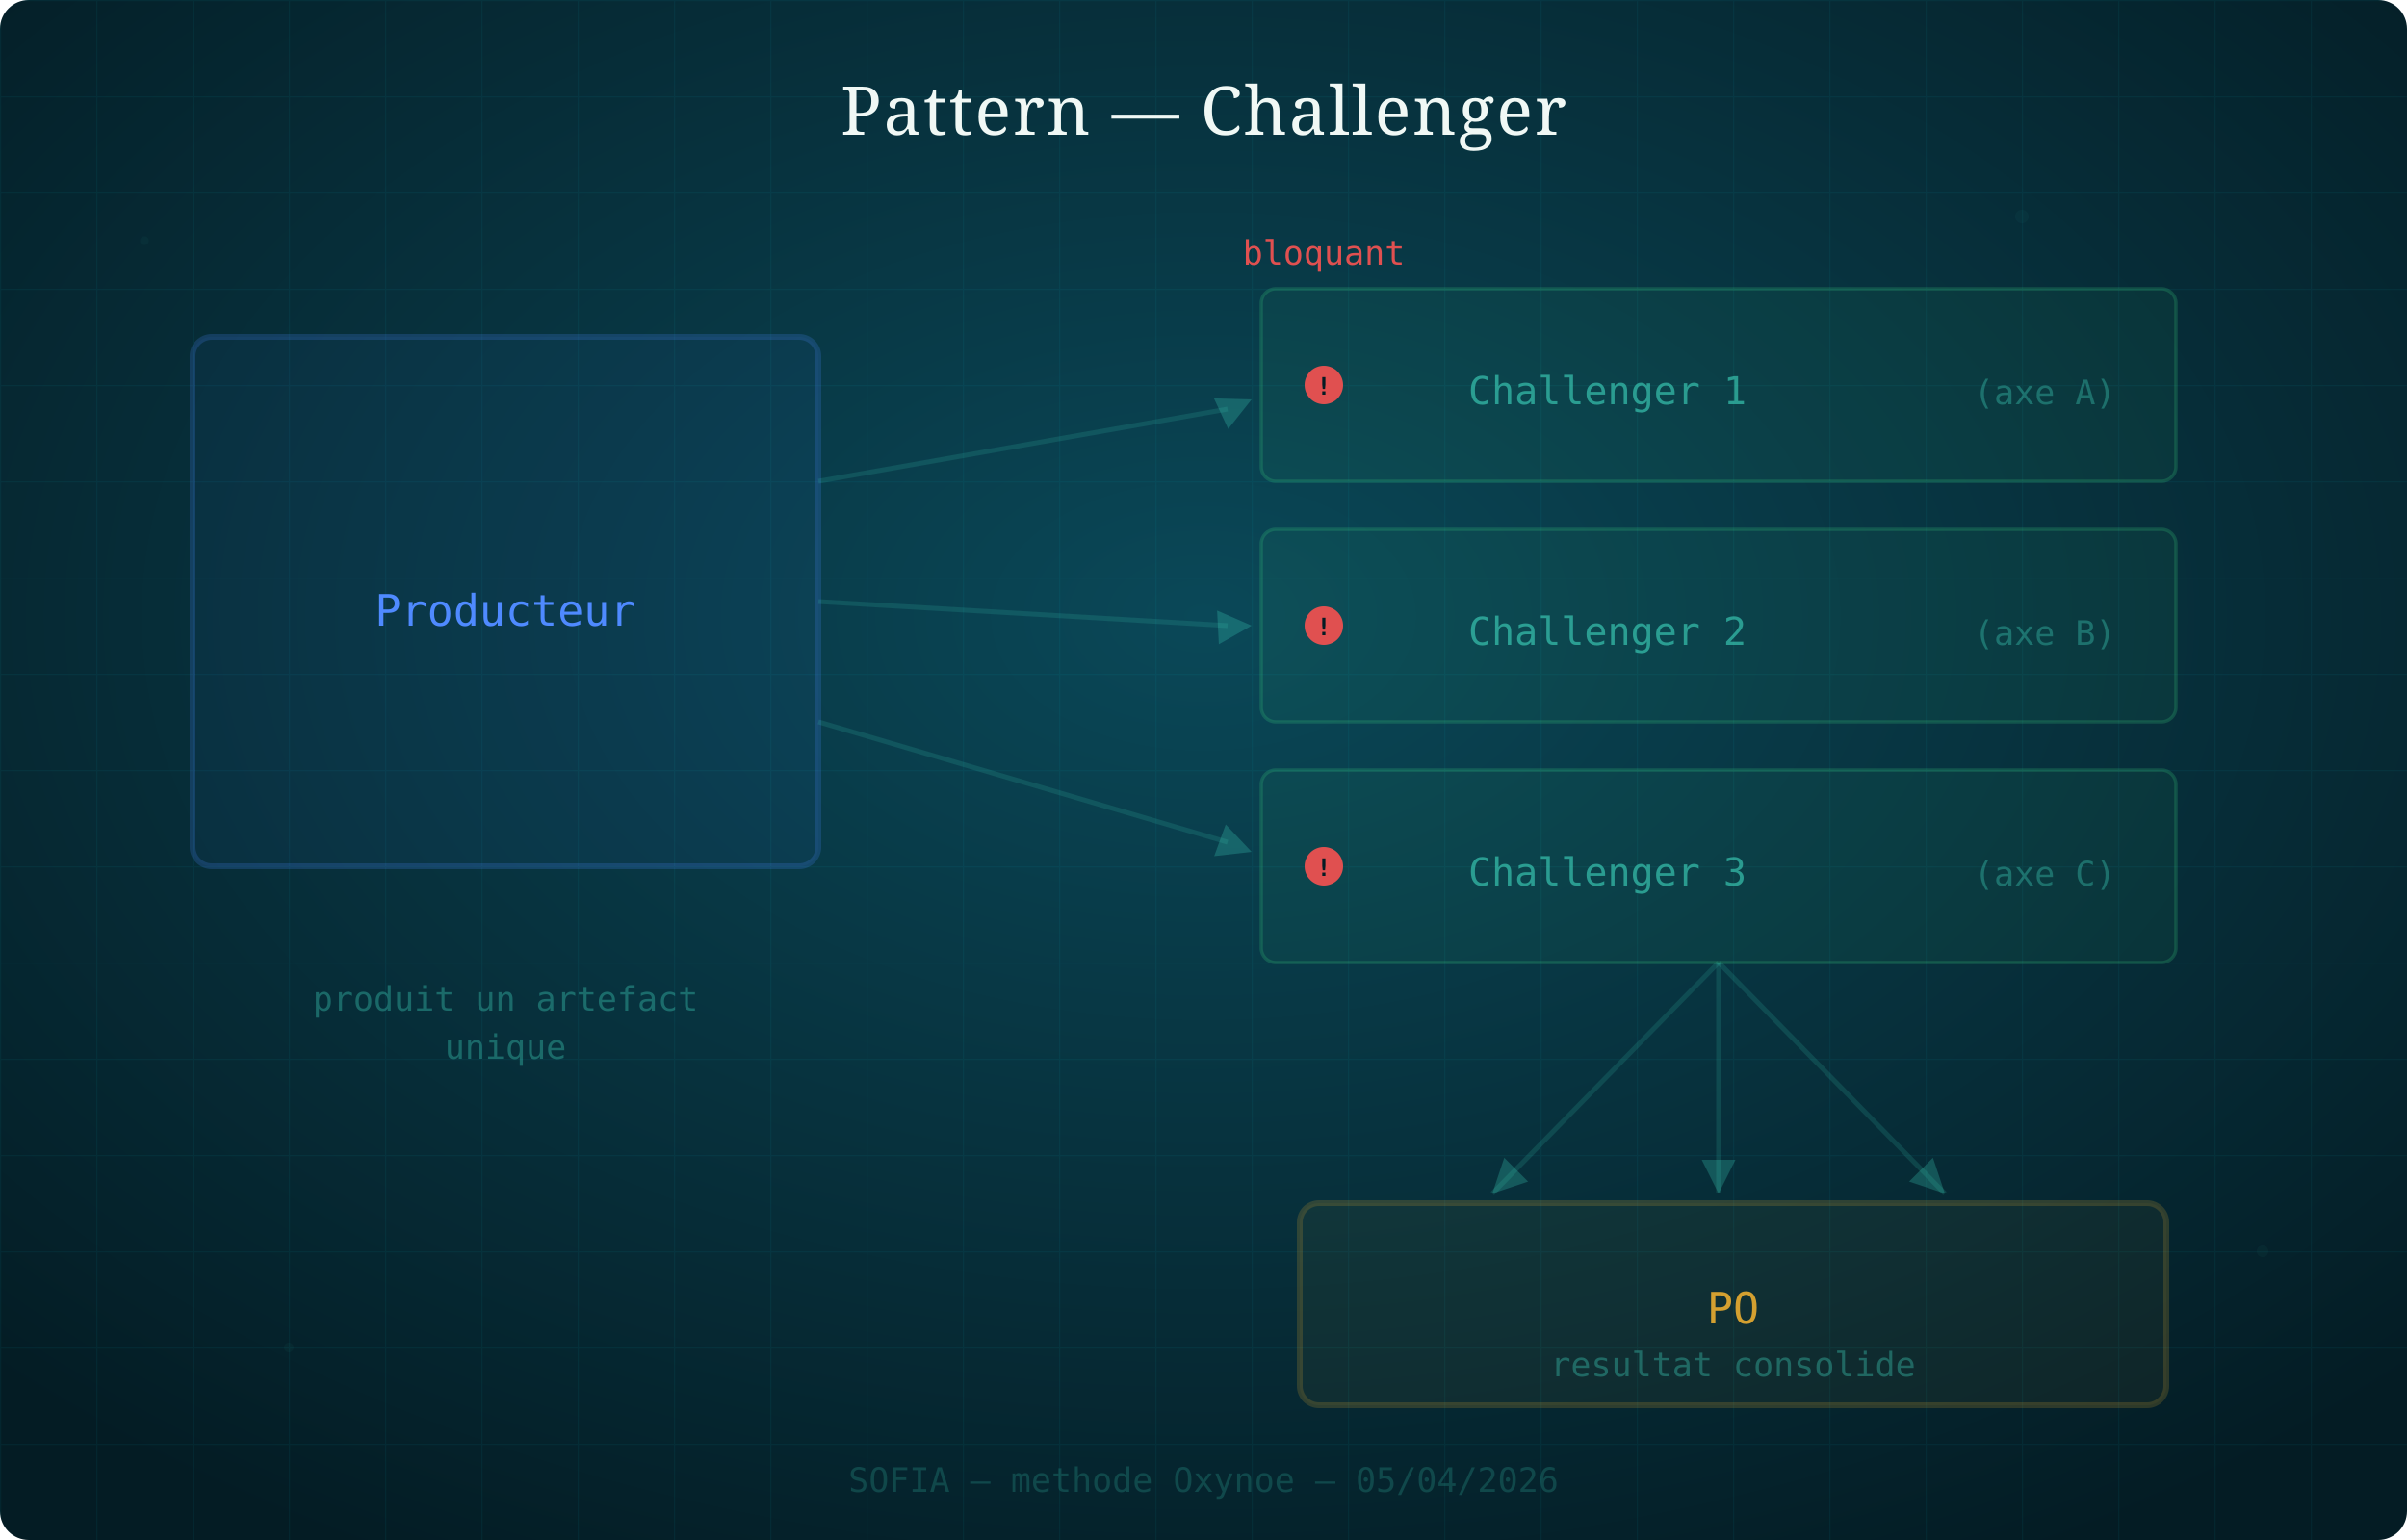
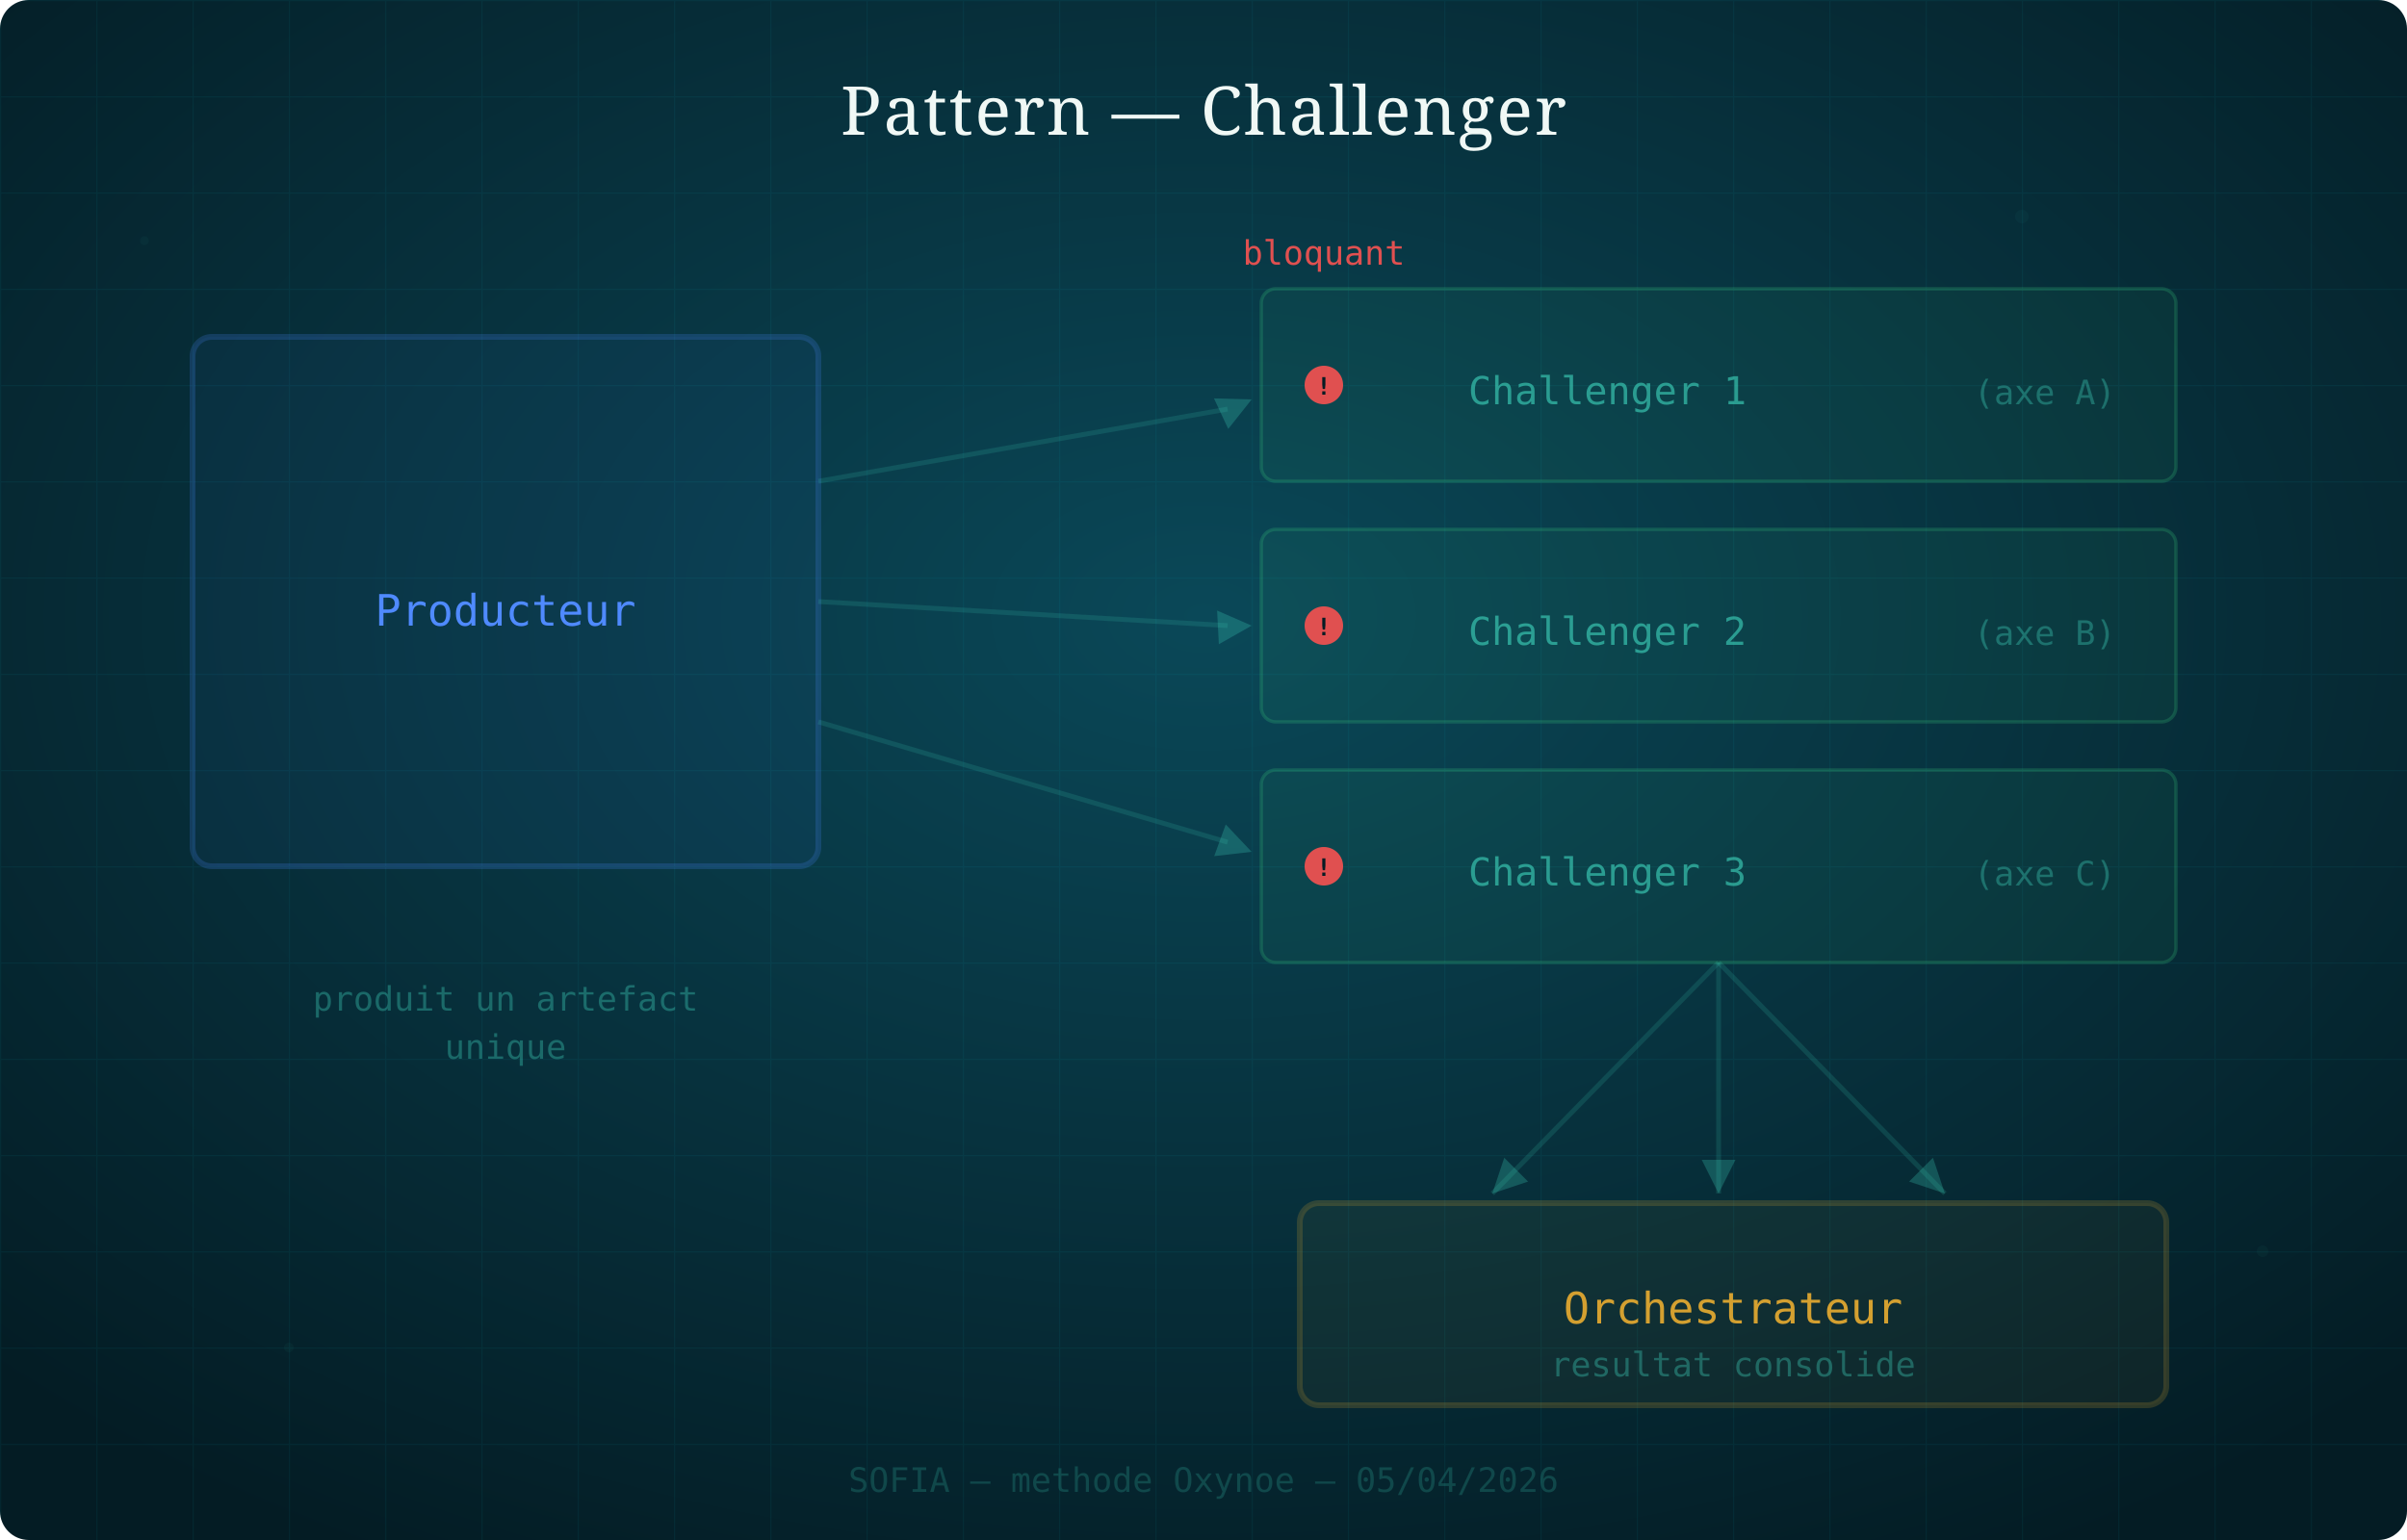
<svg xmlns="http://www.w3.org/2000/svg" viewBox="0 0 500 320" font-family="IBM Plex Mono,monospace">
  <defs>
    <radialGradient id="bg-grad" cx="50%" cy="40%" r="70%">
      <stop offset="0%" stop-color="#0a4858" />
      <stop offset="100%" stop-color="#041c24" />
    </radialGradient>
    <pattern id="grid" width="20" height="20" patternUnits="userSpaceOnUse">
      <path d="M 20 0 L 0 0 0 20" fill="none" stroke="rgba(0,200,220,0.06)" stroke-width="0.5" />
    </pattern>
  </defs>
  <rect width="500" height="320" fill="url(#bg-grad)" rx="6" />
  <rect width="500" height="320" fill="url(#grid)" rx="6" />
  <text x="250" y="28" text-anchor="middle" fill="#f0f8f5" font-family="Georgia,serif" font-size="14" font-weight="300" letter-spacing="0.03em">Pattern — Challenger</text>
  <rect x="40" y="70" width="130" height="110" rx="4" fill="rgba(79,138,255,0.05)" stroke="rgba(79,138,255,0.2)" stroke-width="1.2" />
  <text x="105" y="130" text-anchor="middle" fill="#4f8aff" font-size="9">Producteur</text>
  <line x1="170" y1="100" x2="255" y2="85" stroke="rgba(64,216,192,0.15)" stroke-width="1" />
  <path d="M7,-3.5 L0,0 L7,3.5Z" fill="rgba(64,216,192,0.25)" transform="translate(260,83) rotate(155)" />
  <line x1="170" y1="125" x2="255" y2="130" stroke="rgba(64,216,192,0.15)" stroke-width="1" />
  <path d="M7,-3.5 L0,0 L7,3.5Z" fill="rgba(64,216,192,0.25)" transform="translate(260,130) rotate(177)" />
  <line x1="170" y1="150" x2="255" y2="175" stroke="rgba(64,216,192,0.15)" stroke-width="1" />
  <path d="M7,-3.5 L0,0 L7,3.5Z" fill="rgba(64,216,192,0.25)" transform="translate(260,177) rotate(200)" />
  <text x="275" y="55" text-anchor="middle" fill="#e05050" font-size="7">bloquant</text>
  <rect x="262" y="60" width="190" height="40" rx="3" fill="rgba(61,220,132,0.05)" stroke="rgba(61,220,132,0.2)" stroke-width="0.7" />
  <text x="305" y="84" text-anchor="start" fill="rgba(64,216,192,0.6)" font-size="8">Challenger 1</text>
  <text x="410" y="84" text-anchor="start" fill="rgba(64,216,192,0.35)" font-size="7">(axe A)</text>
  <circle cx="275" cy="80" r="4" fill="#e05050" />
  <text x="275" y="82" text-anchor="middle" font-size="5" fill="#041c24" font-weight="700">!</text>
  <rect x="262" y="110" width="190" height="40" rx="3" fill="rgba(61,220,132,0.05)" stroke="rgba(61,220,132,0.2)" stroke-width="0.7" />
  <text x="305" y="134" text-anchor="start" fill="rgba(64,216,192,0.6)" font-size="8">Challenger 2</text>
  <text x="410" y="134" text-anchor="start" fill="rgba(64,216,192,0.35)" font-size="7">(axe B)</text>
  <circle cx="275" cy="130" r="4" fill="#e05050" />
  <text x="275" y="132" text-anchor="middle" font-size="5" fill="#041c24" font-weight="700">!</text>
  <rect x="262" y="160" width="190" height="40" rx="3" fill="rgba(61,220,132,0.05)" stroke="rgba(61,220,132,0.2)" stroke-width="0.7" />
  <text x="305" y="184" text-anchor="start" fill="rgba(64,216,192,0.6)" font-size="8">Challenger 3</text>
  <text x="410" y="184" text-anchor="start" fill="rgba(64,216,192,0.35)" font-size="7">(axe C)</text>
  <circle cx="275" cy="180" r="4" fill="#e05050" />
  <text x="275" y="182" text-anchor="middle" font-size="5" fill="#041c24" font-weight="700">!</text>
  <line x1="357" y1="200" x2="310" y2="248" stroke="rgba(64,216,192,0.15)" stroke-width="1" />
  <path d="M7,-3.5 L0,0 L7,3.5Z" fill="rgba(64,216,192,0.25)" transform="translate(310,248) rotate(-45)" />
  <line x1="357" y1="200" x2="357" y2="248" stroke="rgba(64,216,192,0.15)" stroke-width="1" />
  <path d="M7,-3.5 L0,0 L7,3.5Z" fill="rgba(64,216,192,0.25)" transform="translate(357,248) rotate(-90)" />
  <line x1="357" y1="200" x2="404" y2="248" stroke="rgba(64,216,192,0.15)" stroke-width="1" />
  <path d="M7,-3.5 L0,0 L7,3.5Z" fill="rgba(64,216,192,0.25)" transform="translate(404,248) rotate(-135)" />
  <rect x="270" y="250" width="180" height="42" rx="4" fill="rgba(212,160,48,0.05)" stroke="rgba(212,160,48,0.2)" stroke-width="1.2" />
-   <text x="360" y="275" text-anchor="middle" fill="#d4a030" font-size="9">PO</text>
+   <text x="360" y="275" text-anchor="middle" fill="#d4a030" font-size="9">Orchestrateur</text>
  <text x="360" y="286" text-anchor="middle" fill="rgba(64,216,192,0.35)" font-size="7">resultat consolide</text>
  <text x="105" y="210" text-anchor="middle" fill="rgba(64,216,192,0.35)" font-size="7">produit un artefact</text>
  <text x="105" y="220" text-anchor="middle" fill="rgba(64,216,192,0.35)" font-size="7">unique</text>
  <circle cx="470" cy="260" r="1.2" fill="rgba(64,216,192,0.04)" />
  <circle cx="60" cy="280" r="1.0" fill="rgba(64,216,192,0.04)" />
  <circle cx="420" cy="45" r="1.4" fill="rgba(64,216,192,0.04)" />
  <circle cx="30" cy="50" r="0.9" fill="rgba(64,216,192,0.04)" />
  <text x="250" y="310" text-anchor="middle" fill="rgba(64,216,192,0.2)" font-size="7">SOFIA — methode Oxynoe — 05/04/2026</text>
</svg>
